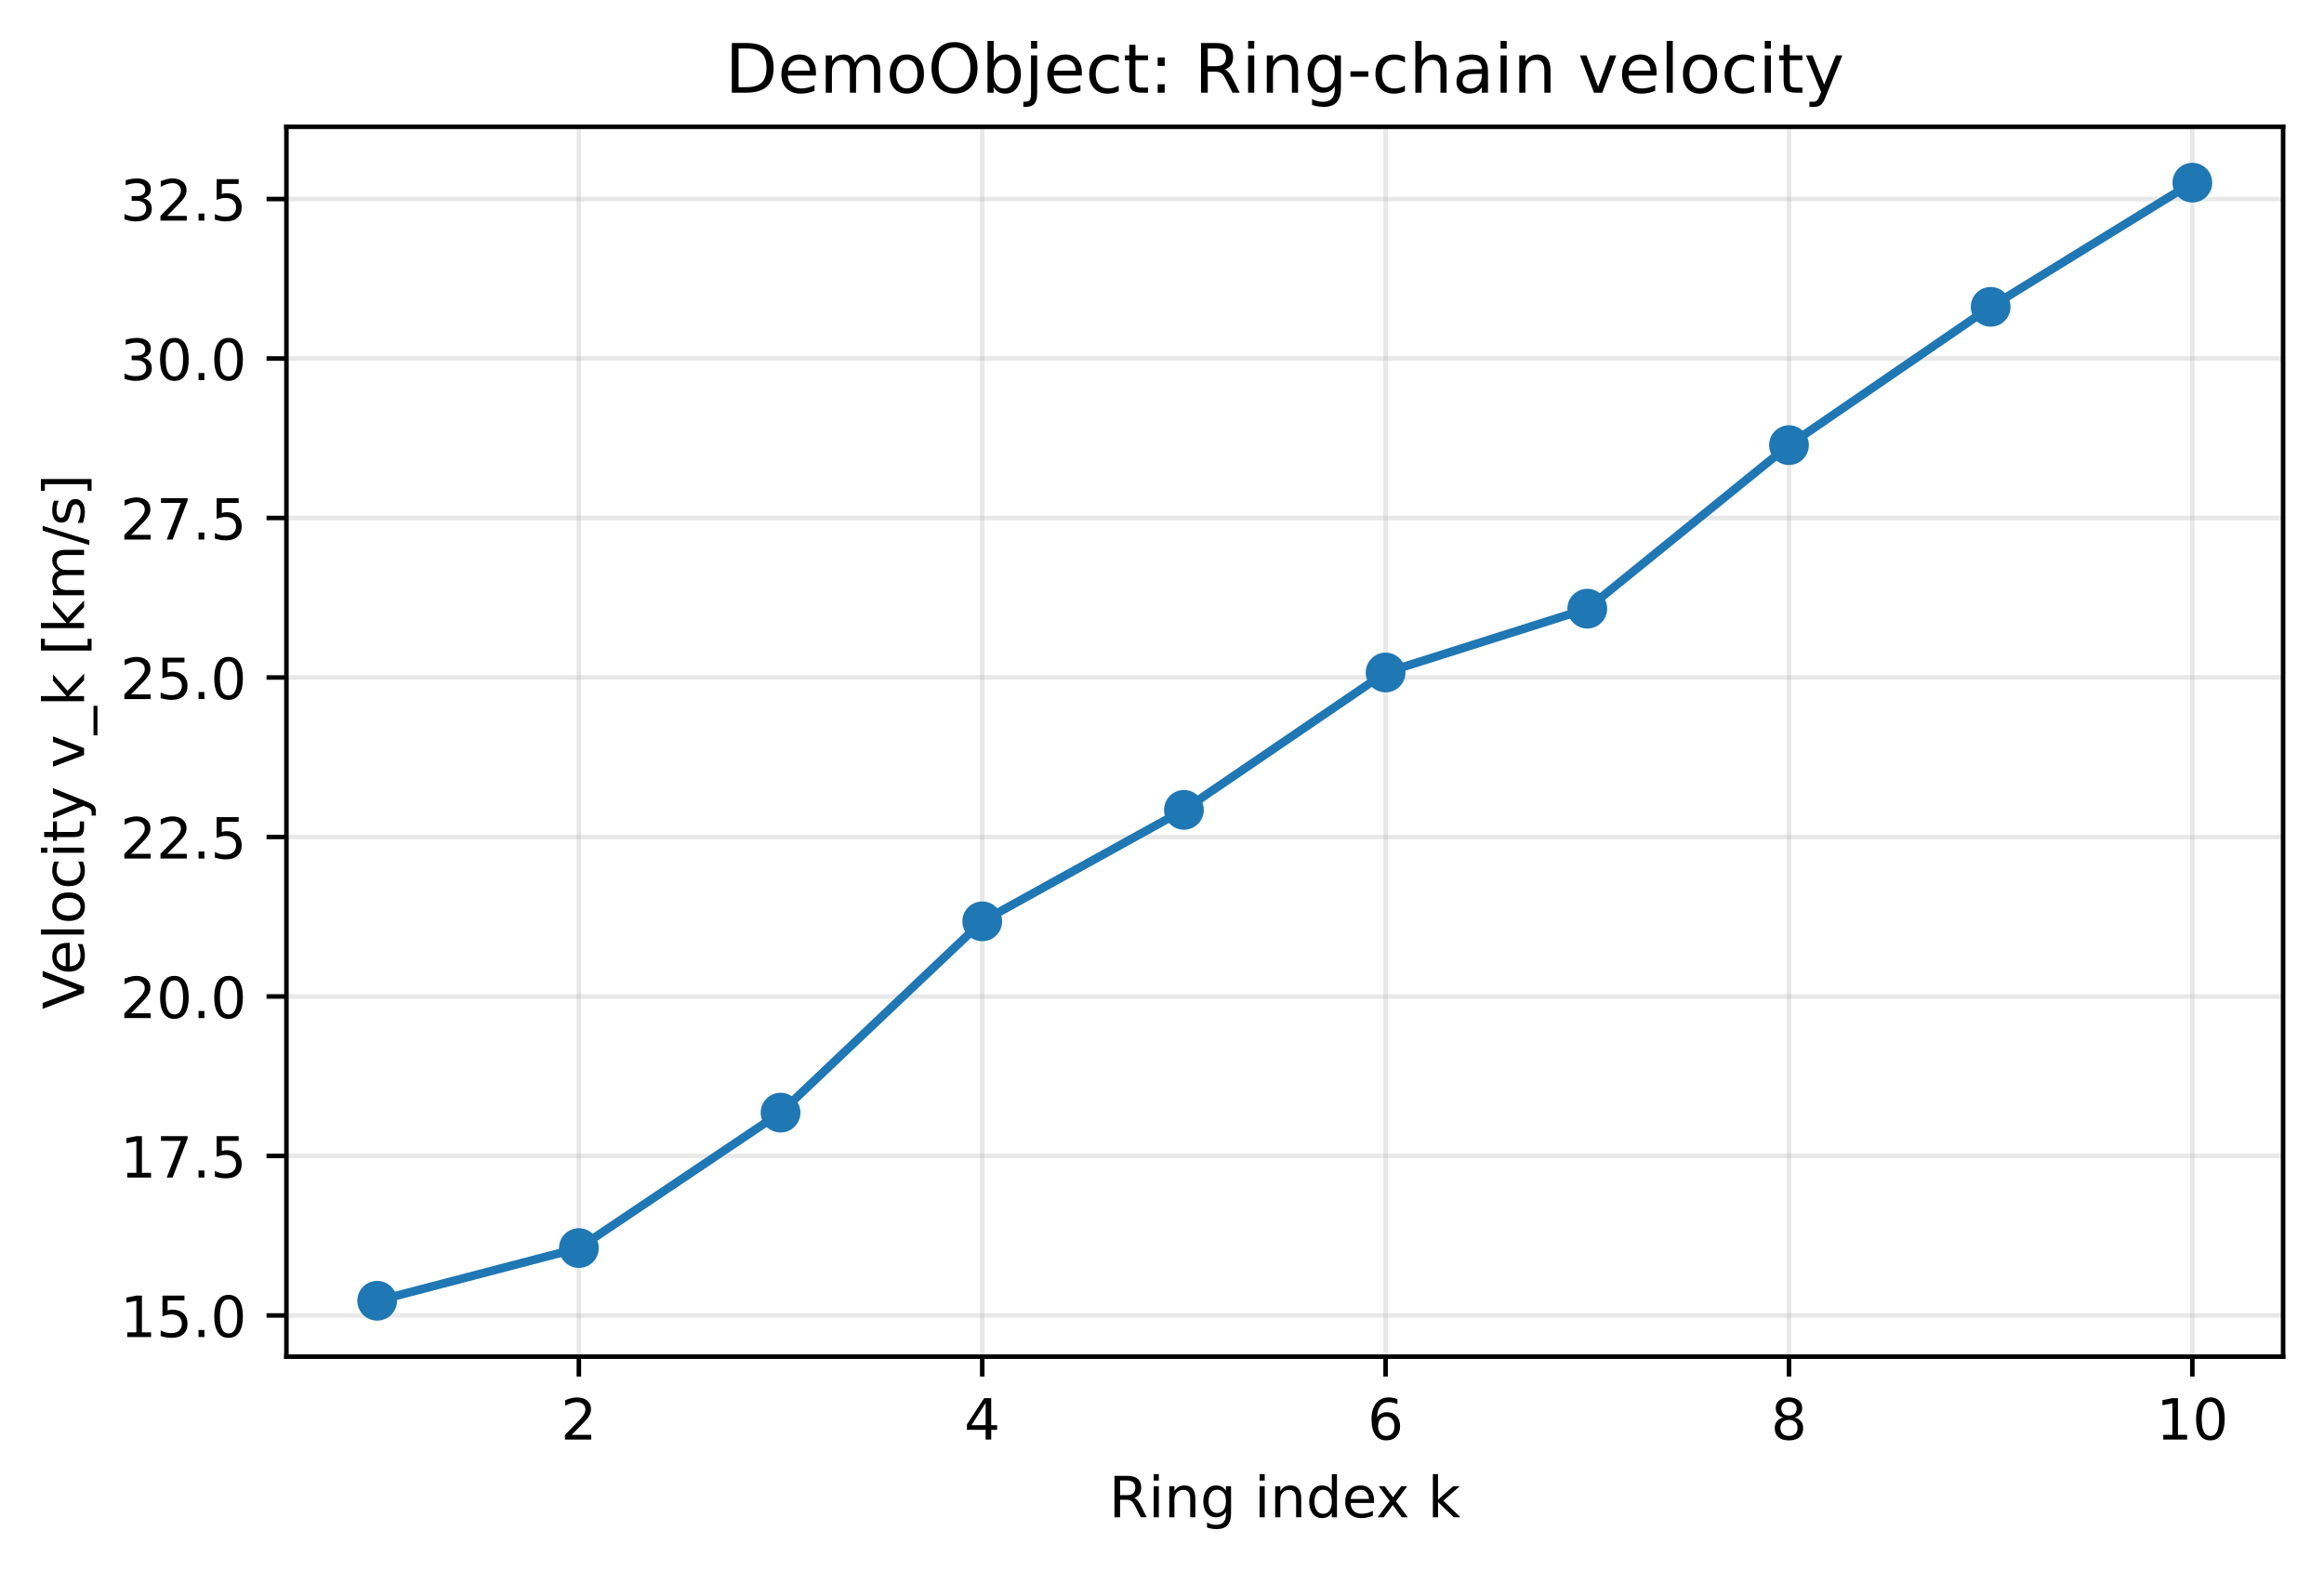
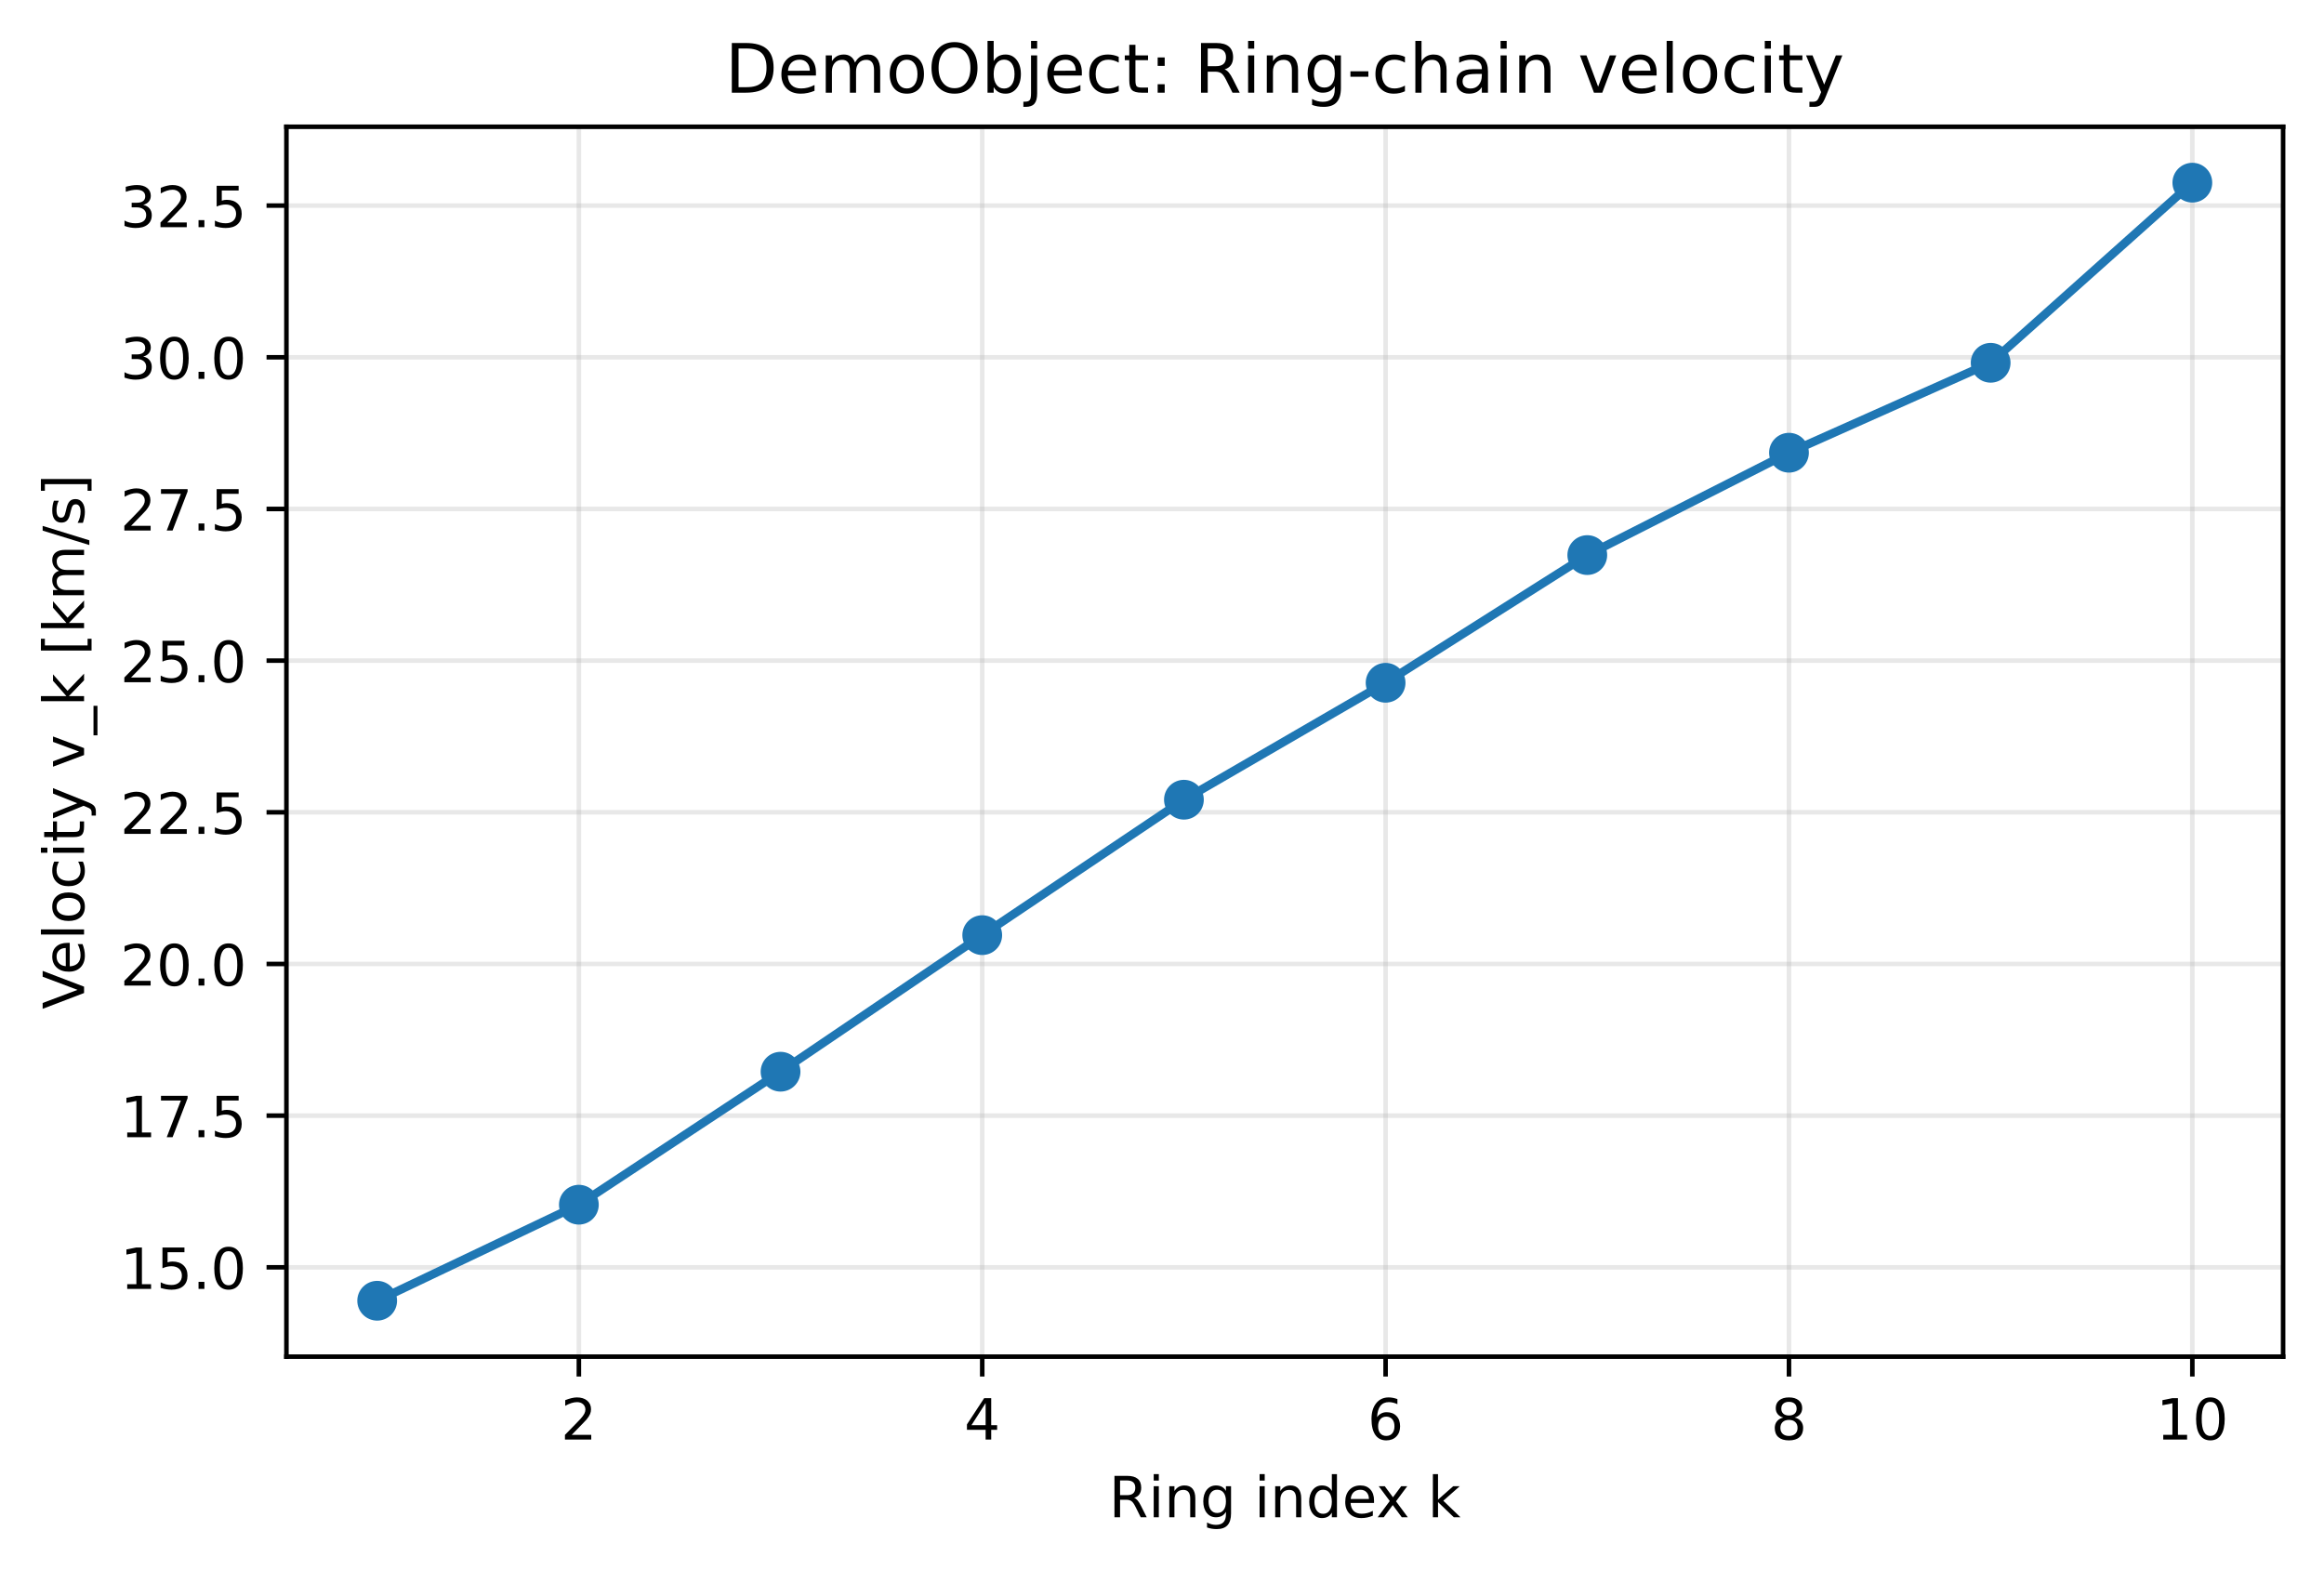
<svg xmlns="http://www.w3.org/2000/svg" xmlns:xlink="http://www.w3.org/1999/xlink" width="409.118pt" height="276.396pt" viewBox="0 0 409.118 276.396" version="1.1">
  <defs>
    <style type="text/css">*{stroke-linejoin: round; stroke-linecap: butt}</style>
  </defs>
  <g id="figure_1">
    <g id="patch_1">
      <path d="M 0 276.396  L 409.118 276.396  L 409.118 0  L 0 0  z " style="fill: #ffffff" />
    </g>
    <g id="axes_1">
      <g id="patch_2">
        <path d="M 50.422 238.84  L 401.918 238.84  L 401.918 22.318  L 50.422 22.318  z " style="fill: #ffffff" />
      </g>
      <g id="matplotlib.axis_1">
        <g id="xtick_1">
          <g id="line2d_1">
-             <path d="M 101.904 238.84  L 101.904 22.318  " clip-path="url(#p1abeb2f407)" style="fill: none; stroke: #b0b0b0; stroke-opacity: 0.3; stroke-width: 0.8; stroke-linecap: square" />
+             <path d="M 101.904 238.84  L 101.904 22.318  " clip-path="url(#p0f28532904)" style="fill: none; stroke: #b0b0b0; stroke-opacity: 0.3; stroke-width: 0.8; stroke-linecap: square" />
          </g>
          <g id="line2d_2">
            <defs>
-               <path id="m76c64775c7" d="M 0 0  L 0 3.5  " style="stroke: #000000; stroke-width: 0.8" />
+               <path id="m390cc5b14b" d="M 0 0  L 0 3.5  " style="stroke: #000000; stroke-width: 0.8" />
            </defs>
            <g>
-               <use xlink:href="#m76c64775c7" x="101.904" y="238.84" style="stroke: #000000; stroke-width: 0.8" />
+               <use xlink:href="#m390cc5b14b" x="101.904" y="238.84" style="stroke: #000000; stroke-width: 0.8" />
            </g>
          </g>
          <g id="text_1">
            <g transform="translate(98.72237 253.4381) scale(0.1 -0.1)">
              <defs>
                <path id="DejaVuSans-32" d="M 1228 531  L 3431 531  L 3431 0  L 469 0  L 469 531  Q 828 903 1448 1529  Q 2069 2156 2228 2338  Q 2531 2678 2651 2914  Q 2772 3150 2772 3378  Q 2772 3750 2511 3984  Q 2250 4219 1831 4219  Q 1534 4219 1204 4116  Q 875 4013 500 3803  L 500 4441  Q 881 4594 1212 4672  Q 1544 4750 1819 4750  Q 2544 4750 2975 4387  Q 3406 4025 3406 3419  Q 3406 3131 3298 2873  Q 3191 2616 2906 2266  Q 2828 2175 2409 1742  Q 1991 1309 1228 531  z " transform="scale(0.015625)" />
              </defs>
              <use xlink:href="#DejaVuSans-32" />
            </g>
          </g>
        </g>
        <g id="xtick_2">
          <g id="line2d_3">
-             <path d="M 172.913 238.84  L 172.913 22.318  " clip-path="url(#p1abeb2f407)" style="fill: none; stroke: #b0b0b0; stroke-opacity: 0.3; stroke-width: 0.8; stroke-linecap: square" />
+             <path d="M 172.913 238.84  L 172.913 22.318  " clip-path="url(#p0f28532904)" style="fill: none; stroke: #b0b0b0; stroke-opacity: 0.3; stroke-width: 0.8; stroke-linecap: square" />
          </g>
          <g id="line2d_4">
            <g>
-               <use xlink:href="#m76c64775c7" x="172.913" y="238.84" style="stroke: #000000; stroke-width: 0.8" />
+               <use xlink:href="#m390cc5b14b" x="172.913" y="238.84" style="stroke: #000000; stroke-width: 0.8" />
            </g>
          </g>
          <g id="text_2">
            <g transform="translate(169.7317 253.4381) scale(0.1 -0.1)">
              <defs>
                <path id="DejaVuSans-34" d="M 2419 4116  L 825 1625  L 2419 1625  L 2419 4116  z M 2253 4666  L 3047 4666  L 3047 1625  L 3713 1625  L 3713 1100  L 3047 1100  L 3047 0  L 2419 0  L 2419 1100  L 313 1100  L 313 1709  L 2253 4666  z " transform="scale(0.015625)" />
              </defs>
              <use xlink:href="#DejaVuSans-34" />
            </g>
          </g>
        </g>
        <g id="xtick_3">
          <g id="line2d_5">
-             <path d="M 243.922 238.84  L 243.922 22.318  " clip-path="url(#p1abeb2f407)" style="fill: none; stroke: #b0b0b0; stroke-opacity: 0.3; stroke-width: 0.8; stroke-linecap: square" />
+             <path d="M 243.922 238.84  L 243.922 22.318  " clip-path="url(#p0f28532904)" style="fill: none; stroke: #b0b0b0; stroke-opacity: 0.3; stroke-width: 0.8; stroke-linecap: square" />
          </g>
          <g id="line2d_6">
            <g>
-               <use xlink:href="#m76c64775c7" x="243.922" y="238.84" style="stroke: #000000; stroke-width: 0.8" />
+               <use xlink:href="#m390cc5b14b" x="243.922" y="238.84" style="stroke: #000000; stroke-width: 0.8" />
            </g>
          </g>
          <g id="text_3">
            <g transform="translate(240.741 253.4381) scale(0.1 -0.1)">
              <defs>
                <path id="DejaVuSans-36" d="M 2113 2584  Q 1688 2584 1439 2293  Q 1191 2003 1191 1497  Q 1191 994 1439 701  Q 1688 409 2113 409  Q 2538 409 2786 701  Q 3034 994 3034 1497  Q 3034 2003 2786 2293  Q 2538 2584 2113 2584  z M 3366 4563  L 3366 3988  Q 3128 4100 2886 4159  Q 2644 4219 2406 4219  Q 1781 4219 1451 3797  Q 1122 3375 1075 2522  Q 1259 2794 1537 2939  Q 1816 3084 2150 3084  Q 2853 3084 3261 2657  Q 3669 2231 3669 1497  Q 3669 778 3244 343  Q 2819 -91 2113 -91  Q 1303 -91 875 529  Q 447 1150 447 2328  Q 447 3434 972 4092  Q 1497 4750 2381 4750  Q 2619 4750 2861 4703  Q 3103 4656 3366 4563  z " transform="scale(0.015625)" />
              </defs>
              <use xlink:href="#DejaVuSans-36" />
            </g>
          </g>
        </g>
        <g id="xtick_4">
          <g id="line2d_7">
-             <path d="M 314.932 238.84  L 314.932 22.318  " clip-path="url(#p1abeb2f407)" style="fill: none; stroke: #b0b0b0; stroke-opacity: 0.3; stroke-width: 0.8; stroke-linecap: square" />
+             <path d="M 314.932 238.84  L 314.932 22.318  " clip-path="url(#p0f28532904)" style="fill: none; stroke: #b0b0b0; stroke-opacity: 0.3; stroke-width: 0.8; stroke-linecap: square" />
          </g>
          <g id="line2d_8">
            <g>
-               <use xlink:href="#m76c64775c7" x="314.932" y="238.84" style="stroke: #000000; stroke-width: 0.8" />
+               <use xlink:href="#m390cc5b14b" x="314.932" y="238.84" style="stroke: #000000; stroke-width: 0.8" />
            </g>
          </g>
          <g id="text_4">
            <g transform="translate(311.7503 253.4381) scale(0.1 -0.1)">
              <defs>
                <path id="DejaVuSans-38" d="M 2034 2216  Q 1584 2216 1326 1975  Q 1069 1734 1069 1313  Q 1069 891 1326 650  Q 1584 409 2034 409  Q 2484 409 2743 651  Q 3003 894 3003 1313  Q 3003 1734 2745 1975  Q 2488 2216 2034 2216  z M 1403 2484  Q 997 2584 770 2862  Q 544 3141 544 3541  Q 544 4100 942 4425  Q 1341 4750 2034 4750  Q 2731 4750 3128 4425  Q 3525 4100 3525 3541  Q 3525 3141 3298 2862  Q 3072 2584 2669 2484  Q 3125 2378 3379 2068  Q 3634 1759 3634 1313  Q 3634 634 3220 271  Q 2806 -91 2034 -91  Q 1263 -91 848 271  Q 434 634 434 1313  Q 434 1759 690 2068  Q 947 2378 1403 2484  z M 1172 3481  Q 1172 3119 1398 2916  Q 1625 2713 2034 2713  Q 2441 2713 2670 2916  Q 2900 3119 2900 3481  Q 2900 3844 2670 4047  Q 2441 4250 2034 4250  Q 1625 4250 1398 4047  Q 1172 3844 1172 3481  z " transform="scale(0.015625)" />
              </defs>
              <use xlink:href="#DejaVuSans-38" />
            </g>
          </g>
        </g>
        <g id="xtick_5">
          <g id="line2d_9">
-             <path d="M 385.941 238.84  L 385.941 22.318  " clip-path="url(#p1abeb2f407)" style="fill: none; stroke: #b0b0b0; stroke-opacity: 0.3; stroke-width: 0.8; stroke-linecap: square" />
+             <path d="M 385.941 238.84  L 385.941 22.318  " clip-path="url(#p0f28532904)" style="fill: none; stroke: #b0b0b0; stroke-opacity: 0.3; stroke-width: 0.8; stroke-linecap: square" />
          </g>
          <g id="line2d_10">
            <g>
-               <use xlink:href="#m76c64775c7" x="385.941" y="238.84" style="stroke: #000000; stroke-width: 0.8" />
+               <use xlink:href="#m390cc5b14b" x="385.941" y="238.84" style="stroke: #000000; stroke-width: 0.8" />
            </g>
          </g>
          <g id="text_5">
            <g transform="translate(379.5783 253.4381) scale(0.1 -0.1)">
              <defs>
                <path id="DejaVuSans-31" d="M 794 531  L 1825 531  L 1825 4091  L 703 3866  L 703 4441  L 1819 4666  L 2450 4666  L 2450 531  L 3481 531  L 3481 0  L 794 0  L 794 531  z " transform="scale(0.015625)" />
                <path id="DejaVuSans-30" d="M 2034 4250  Q 1547 4250 1301 3770  Q 1056 3291 1056 2328  Q 1056 1369 1301 889  Q 1547 409 2034 409  Q 2525 409 2770 889  Q 3016 1369 3016 2328  Q 3016 3291 2770 3770  Q 2525 4250 2034 4250  z M 2034 4750  Q 2819 4750 3233 4129  Q 3647 3509 3647 2328  Q 3647 1150 3233 529  Q 2819 -91 2034 -91  Q 1250 -91 836 529  Q 422 1150 422 2328  Q 422 3509 836 4129  Q 1250 4750 2034 4750  z " transform="scale(0.015625)" />
              </defs>
              <use xlink:href="#DejaVuSans-31" />
              <use xlink:href="#DejaVuSans-30" transform="translate(63.62305 0)" />
            </g>
          </g>
        </g>
        <g id="text_6">
          <g transform="translate(195.2098 267.1163) scale(0.1 -0.1)">
            <defs>
              <path id="DejaVuSans-52" d="M 2841 2188  Q 3044 2119 3236 1894  Q 3428 1669 3622 1275  L 4263 0  L 3584 0  L 2988 1197  Q 2756 1666 2539 1819  Q 2322 1972 1947 1972  L 1259 1972  L 1259 0  L 628 0  L 628 4666  L 2053 4666  Q 2853 4666 3247 4331  Q 3641 3997 3641 3322  Q 3641 2881 3436 2590  Q 3231 2300 2841 2188  z M 1259 4147  L 1259 2491  L 2053 2491  Q 2509 2491 2742 2702  Q 2975 2913 2975 3322  Q 2975 3731 2742 3939  Q 2509 4147 2053 4147  L 1259 4147  z " transform="scale(0.015625)" />
              <path id="DejaVuSans-69" d="M 603 3500  L 1178 3500  L 1178 0  L 603 0  L 603 3500  z M 603 4863  L 1178 4863  L 1178 4134  L 603 4134  L 603 4863  z " transform="scale(0.015625)" />
              <path id="DejaVuSans-6e" d="M 3513 2113  L 3513 0  L 2938 0  L 2938 2094  Q 2938 2591 2744 2837  Q 2550 3084 2163 3084  Q 1697 3084 1428 2787  Q 1159 2491 1159 1978  L 1159 0  L 581 0  L 581 3500  L 1159 3500  L 1159 2956  Q 1366 3272 1645 3428  Q 1925 3584 2291 3584  Q 2894 3584 3203 3211  Q 3513 2838 3513 2113  z " transform="scale(0.015625)" />
              <path id="DejaVuSans-67" d="M 2906 1791  Q 2906 2416 2648 2759  Q 2391 3103 1925 3103  Q 1463 3103 1205 2759  Q 947 2416 947 1791  Q 947 1169 1205 825  Q 1463 481 1925 481  Q 2391 481 2648 825  Q 2906 1169 2906 1791  z M 3481 434  Q 3481 -459 3084 -895  Q 2688 -1331 1869 -1331  Q 1566 -1331 1297 -1286  Q 1028 -1241 775 -1147  L 775 -588  Q 1028 -725 1275 -790  Q 1522 -856 1778 -856  Q 2344 -856 2625 -561  Q 2906 -266 2906 331  L 2906 616  Q 2728 306 2450 153  Q 2172 0 1784 0  Q 1141 0 747 490  Q 353 981 353 1791  Q 353 2603 747 3093  Q 1141 3584 1784 3584  Q 2172 3584 2450 3431  Q 2728 3278 2906 2969  L 2906 3500  L 3481 3500  L 3481 434  z " transform="scale(0.015625)" />
              <path id="DejaVuSans-20" transform="scale(0.015625)" />
              <path id="DejaVuSans-64" d="M 2906 2969  L 2906 4863  L 3481 4863  L 3481 0  L 2906 0  L 2906 525  Q 2725 213 2448 61  Q 2172 -91 1784 -91  Q 1150 -91 751 415  Q 353 922 353 1747  Q 353 2572 751 3078  Q 1150 3584 1784 3584  Q 2172 3584 2448 3432  Q 2725 3281 2906 2969  z M 947 1747  Q 947 1113 1208 752  Q 1469 391 1925 391  Q 2381 391 2643 752  Q 2906 1113 2906 1747  Q 2906 2381 2643 2742  Q 2381 3103 1925 3103  Q 1469 3103 1208 2742  Q 947 2381 947 1747  z " transform="scale(0.015625)" />
              <path id="DejaVuSans-65" d="M 3597 1894  L 3597 1613  L 953 1613  Q 991 1019 1311 708  Q 1631 397 2203 397  Q 2534 397 2845 478  Q 3156 559 3463 722  L 3463 178  Q 3153 47 2828 -22  Q 2503 -91 2169 -91  Q 1331 -91 842 396  Q 353 884 353 1716  Q 353 2575 817 3079  Q 1281 3584 2069 3584  Q 2775 3584 3186 3129  Q 3597 2675 3597 1894  z M 3022 2063  Q 3016 2534 2758 2815  Q 2500 3097 2075 3097  Q 1594 3097 1305 2825  Q 1016 2553 972 2059  L 3022 2063  z " transform="scale(0.015625)" />
              <path id="DejaVuSans-78" d="M 3513 3500  L 2247 1797  L 3578 0  L 2900 0  L 1881 1375  L 863 0  L 184 0  L 1544 1831  L 300 3500  L 978 3500  L 1906 2253  L 2834 3500  L 3513 3500  z " transform="scale(0.015625)" />
              <path id="DejaVuSans-6b" d="M 581 4863  L 1159 4863  L 1159 1991  L 2875 3500  L 3609 3500  L 1753 1863  L 3688 0  L 2938 0  L 1159 1709  L 1159 0  L 581 0  L 581 4863  z " transform="scale(0.015625)" />
            </defs>
            <use xlink:href="#DejaVuSans-52" />
            <use xlink:href="#DejaVuSans-69" transform="translate(69.48242 0)" />
            <use xlink:href="#DejaVuSans-6e" transform="translate(97.26562 0)" />
            <use xlink:href="#DejaVuSans-67" transform="translate(160.6445 0)" />
            <use xlink:href="#DejaVuSans-20" transform="translate(224.1211 0)" />
            <use xlink:href="#DejaVuSans-69" transform="translate(255.9082 0)" />
            <use xlink:href="#DejaVuSans-6e" transform="translate(283.6914 0)" />
            <use xlink:href="#DejaVuSans-64" transform="translate(347.0703 0)" />
            <use xlink:href="#DejaVuSans-65" transform="translate(410.5469 0)" />
            <use xlink:href="#DejaVuSans-78" transform="translate(470.3203 0)" />
            <use xlink:href="#DejaVuSans-20" transform="translate(529.5 0)" />
            <use xlink:href="#DejaVuSans-6b" transform="translate(561.2871 0)" />
          </g>
        </g>
      </g>
      <g id="matplotlib.axis_2">
        <g id="ytick_1">
          <g id="line2d_11">
-             <path d="M 50.422 231.587  L 401.918 231.587  " clip-path="url(#p1abeb2f407)" style="fill: none; stroke: #b0b0b0; stroke-opacity: 0.3; stroke-width: 0.8; stroke-linecap: square" />
+             <path d="M 50.422 223.113  L 401.918 223.113  " clip-path="url(#p0f28532904)" style="fill: none; stroke: #b0b0b0; stroke-opacity: 0.3; stroke-width: 0.8; stroke-linecap: square" />
          </g>
          <g id="line2d_12">
            <defs>
-               <path id="m8dc00217d2" d="M 0 0  L -3.5 0  " style="stroke: #000000; stroke-width: 0.8" />
+               <path id="m078838d461" d="M 0 0  L -3.5 0  " style="stroke: #000000; stroke-width: 0.8" />
            </defs>
            <g>
-               <use xlink:href="#m8dc00217d2" x="50.422" y="231.587" style="stroke: #000000; stroke-width: 0.8" />
+               <use xlink:href="#m078838d461" x="50.422" y="223.113" style="stroke: #000000; stroke-width: 0.8" />
            </g>
          </g>
          <g id="text_7">
-             <g transform="translate(21.15625 235.3864) scale(0.1 -0.1)">
+             <g transform="translate(21.15625 226.9118) scale(0.1 -0.1)">
              <defs>
                <path id="DejaVuSans-35" d="M 691 4666  L 3169 4666  L 3169 4134  L 1269 4134  L 1269 2991  Q 1406 3038 1543 3061  Q 1681 3084 1819 3084  Q 2600 3084 3056 2656  Q 3513 2228 3513 1497  Q 3513 744 3044 326  Q 2575 -91 1722 -91  Q 1428 -91 1123 -41  Q 819 9 494 109  L 494 744  Q 775 591 1075 516  Q 1375 441 1709 441  Q 2250 441 2565 725  Q 2881 1009 2881 1497  Q 2881 1984 2565 2268  Q 2250 2553 1709 2553  Q 1456 2553 1204 2497  Q 953 2441 691 2322  L 691 4666  z " transform="scale(0.015625)" />
                <path id="DejaVuSans-2e" d="M 684 794  L 1344 794  L 1344 0  L 684 0  L 684 794  z " transform="scale(0.015625)" />
              </defs>
              <use xlink:href="#DejaVuSans-31" />
              <use xlink:href="#DejaVuSans-35" transform="translate(63.62305 0)" />
              <use xlink:href="#DejaVuSans-2e" transform="translate(127.2461 0)" />
              <use xlink:href="#DejaVuSans-30" transform="translate(159.0332 0)" />
            </g>
          </g>
        </g>
        <g id="ytick_2">
          <g id="line2d_13">
-             <path d="M 50.422 203.508  L 401.918 203.508  " clip-path="url(#p1abeb2f407)" style="fill: none; stroke: #b0b0b0; stroke-opacity: 0.3; stroke-width: 0.8; stroke-linecap: square" />
+             <path d="M 50.422 196.41  L 401.918 196.41  " clip-path="url(#p0f28532904)" style="fill: none; stroke: #b0b0b0; stroke-opacity: 0.3; stroke-width: 0.8; stroke-linecap: square" />
          </g>
          <g id="line2d_14">
            <g>
-               <use xlink:href="#m8dc00217d2" x="50.422" y="203.508" style="stroke: #000000; stroke-width: 0.8" />
+               <use xlink:href="#m078838d461" x="50.422" y="196.41" style="stroke: #000000; stroke-width: 0.8" />
            </g>
          </g>
          <g id="text_8">
-             <g transform="translate(21.15625 207.3076) scale(0.1 -0.1)">
+             <g transform="translate(21.15625 200.2095) scale(0.1 -0.1)">
              <defs>
                <path id="DejaVuSans-37" d="M 525 4666  L 3525 4666  L 3525 4397  L 1831 0  L 1172 0  L 2766 4134  L 525 4134  L 525 4666  z " transform="scale(0.015625)" />
              </defs>
              <use xlink:href="#DejaVuSans-31" />
              <use xlink:href="#DejaVuSans-37" transform="translate(63.62305 0)" />
              <use xlink:href="#DejaVuSans-2e" transform="translate(127.2461 0)" />
              <use xlink:href="#DejaVuSans-35" transform="translate(159.0332 0)" />
            </g>
          </g>
        </g>
        <g id="ytick_3">
          <g id="line2d_15">
-             <path d="M 50.422 175.43  L 401.918 175.43  " clip-path="url(#p1abeb2f407)" style="fill: none; stroke: #b0b0b0; stroke-opacity: 0.3; stroke-width: 0.8; stroke-linecap: square" />
+             <path d="M 50.422 169.708  L 401.918 169.708  " clip-path="url(#p0f28532904)" style="fill: none; stroke: #b0b0b0; stroke-opacity: 0.3; stroke-width: 0.8; stroke-linecap: square" />
          </g>
          <g id="line2d_16">
            <g>
-               <use xlink:href="#m8dc00217d2" x="50.422" y="175.43" style="stroke: #000000; stroke-width: 0.8" />
+               <use xlink:href="#m078838d461" x="50.422" y="169.708" style="stroke: #000000; stroke-width: 0.8" />
            </g>
          </g>
          <g id="text_9">
-             <g transform="translate(21.15625 179.2288) scale(0.1 -0.1)">
+             <g transform="translate(21.15625 173.5072) scale(0.1 -0.1)">
              <use xlink:href="#DejaVuSans-32" />
              <use xlink:href="#DejaVuSans-30" transform="translate(63.62305 0)" />
              <use xlink:href="#DejaVuSans-2e" transform="translate(127.2461 0)" />
              <use xlink:href="#DejaVuSans-30" transform="translate(159.0332 0)" />
            </g>
          </g>
        </g>
        <g id="ytick_4">
          <g id="line2d_17">
-             <path d="M 50.422 147.351  L 401.918 147.351  " clip-path="url(#p1abeb2f407)" style="fill: none; stroke: #b0b0b0; stroke-opacity: 0.3; stroke-width: 0.8; stroke-linecap: square" />
+             <path d="M 50.422 143.006  L 401.918 143.006  " clip-path="url(#p0f28532904)" style="fill: none; stroke: #b0b0b0; stroke-opacity: 0.3; stroke-width: 0.8; stroke-linecap: square" />
          </g>
          <g id="line2d_18">
            <g>
-               <use xlink:href="#m8dc00217d2" x="50.422" y="147.351" style="stroke: #000000; stroke-width: 0.8" />
+               <use xlink:href="#m078838d461" x="50.422" y="143.006" style="stroke: #000000; stroke-width: 0.8" />
            </g>
          </g>
          <g id="text_10">
-             <g transform="translate(21.15625 151.15) scale(0.1 -0.1)">
+             <g transform="translate(21.15625 146.8049) scale(0.1 -0.1)">
              <use xlink:href="#DejaVuSans-32" />
              <use xlink:href="#DejaVuSans-32" transform="translate(63.62305 0)" />
              <use xlink:href="#DejaVuSans-2e" transform="translate(127.2461 0)" />
              <use xlink:href="#DejaVuSans-35" transform="translate(159.0332 0)" />
            </g>
          </g>
        </g>
        <g id="ytick_5">
          <g id="line2d_19">
-             <path d="M 50.422 119.272  L 401.918 119.272  " clip-path="url(#p1abeb2f407)" style="fill: none; stroke: #b0b0b0; stroke-opacity: 0.3; stroke-width: 0.8; stroke-linecap: square" />
+             <path d="M 50.422 116.303  L 401.918 116.303  " clip-path="url(#p0f28532904)" style="fill: none; stroke: #b0b0b0; stroke-opacity: 0.3; stroke-width: 0.8; stroke-linecap: square" />
          </g>
          <g id="line2d_20">
            <g>
-               <use xlink:href="#m8dc00217d2" x="50.422" y="119.272" style="stroke: #000000; stroke-width: 0.8" />
+               <use xlink:href="#m078838d461" x="50.422" y="116.303" style="stroke: #000000; stroke-width: 0.8" />
            </g>
          </g>
          <g id="text_11">
-             <g transform="translate(21.15625 123.0712) scale(0.1 -0.1)">
+             <g transform="translate(21.15625 120.1026) scale(0.1 -0.1)">
              <use xlink:href="#DejaVuSans-32" />
              <use xlink:href="#DejaVuSans-35" transform="translate(63.62305 0)" />
              <use xlink:href="#DejaVuSans-2e" transform="translate(127.2461 0)" />
              <use xlink:href="#DejaVuSans-30" transform="translate(159.0332 0)" />
            </g>
          </g>
        </g>
        <g id="ytick_6">
          <g id="line2d_21">
-             <path d="M 50.422 91.193  L 401.918 91.193  " clip-path="url(#p1abeb2f407)" style="fill: none; stroke: #b0b0b0; stroke-opacity: 0.3; stroke-width: 0.8; stroke-linecap: square" />
+             <path d="M 50.422 89.601  L 401.918 89.601  " clip-path="url(#p0f28532904)" style="fill: none; stroke: #b0b0b0; stroke-opacity: 0.3; stroke-width: 0.8; stroke-linecap: square" />
          </g>
          <g id="line2d_22">
            <g>
-               <use xlink:href="#m8dc00217d2" x="50.422" y="91.193" style="stroke: #000000; stroke-width: 0.8" />
+               <use xlink:href="#m078838d461" x="50.422" y="89.601" style="stroke: #000000; stroke-width: 0.8" />
            </g>
          </g>
          <g id="text_12">
-             <g transform="translate(21.15625 94.99244) scale(0.1 -0.1)">
+             <g transform="translate(21.15625 93.40034) scale(0.1 -0.1)">
              <use xlink:href="#DejaVuSans-32" />
              <use xlink:href="#DejaVuSans-37" transform="translate(63.62305 0)" />
              <use xlink:href="#DejaVuSans-2e" transform="translate(127.2461 0)" />
              <use xlink:href="#DejaVuSans-35" transform="translate(159.0332 0)" />
            </g>
          </g>
        </g>
        <g id="ytick_7">
          <g id="line2d_23">
-             <path d="M 50.422 63.114  L 401.918 63.114  " clip-path="url(#p1abeb2f407)" style="fill: none; stroke: #b0b0b0; stroke-opacity: 0.3; stroke-width: 0.8; stroke-linecap: square" />
+             <path d="M 50.422 62.899  L 401.918 62.899  " clip-path="url(#p0f28532904)" style="fill: none; stroke: #b0b0b0; stroke-opacity: 0.3; stroke-width: 0.8; stroke-linecap: square" />
          </g>
          <g id="line2d_24">
            <g>
-               <use xlink:href="#m8dc00217d2" x="50.422" y="63.114" style="stroke: #000000; stroke-width: 0.8" />
+               <use xlink:href="#m078838d461" x="50.422" y="62.899" style="stroke: #000000; stroke-width: 0.8" />
            </g>
          </g>
          <g id="text_13">
-             <g transform="translate(21.15625 66.91363) scale(0.1 -0.1)">
+             <g transform="translate(21.15625 66.69805) scale(0.1 -0.1)">
              <defs>
                <path id="DejaVuSans-33" d="M 2597 2516  Q 3050 2419 3304 2112  Q 3559 1806 3559 1356  Q 3559 666 3084 287  Q 2609 -91 1734 -91  Q 1441 -91 1130 -33  Q 819 25 488 141  L 488 750  Q 750 597 1062 519  Q 1375 441 1716 441  Q 2309 441 2620 675  Q 2931 909 2931 1356  Q 2931 1769 2642 2001  Q 2353 2234 1838 2234  L 1294 2234  L 1294 2753  L 1863 2753  Q 2328 2753 2575 2939  Q 2822 3125 2822 3475  Q 2822 3834 2567 4026  Q 2313 4219 1838 4219  Q 1578 4219 1281 4162  Q 984 4106 628 3988  L 628 4550  Q 988 4650 1302 4700  Q 1616 4750 1894 4750  Q 2613 4750 3031 4423  Q 3450 4097 3450 3541  Q 3450 3153 3228 2886  Q 3006 2619 2597 2516  z " transform="scale(0.015625)" />
              </defs>
              <use xlink:href="#DejaVuSans-33" />
              <use xlink:href="#DejaVuSans-30" transform="translate(63.62305 0)" />
              <use xlink:href="#DejaVuSans-2e" transform="translate(127.2461 0)" />
              <use xlink:href="#DejaVuSans-30" transform="translate(159.0332 0)" />
            </g>
          </g>
        </g>
        <g id="ytick_8">
          <g id="line2d_25">
-             <path d="M 50.422 35.036  L 401.918 35.036  " clip-path="url(#p1abeb2f407)" style="fill: none; stroke: #b0b0b0; stroke-opacity: 0.3; stroke-width: 0.8; stroke-linecap: square" />
+             <path d="M 50.422 36.197  L 401.918 36.197  " clip-path="url(#p0f28532904)" style="fill: none; stroke: #b0b0b0; stroke-opacity: 0.3; stroke-width: 0.8; stroke-linecap: square" />
          </g>
          <g id="line2d_26">
            <g>
-               <use xlink:href="#m8dc00217d2" x="50.422" y="35.036" style="stroke: #000000; stroke-width: 0.8" />
+               <use xlink:href="#m078838d461" x="50.422" y="36.197" style="stroke: #000000; stroke-width: 0.8" />
            </g>
          </g>
          <g id="text_14">
-             <g transform="translate(21.15625 38.83483) scale(0.1 -0.1)">
+             <g transform="translate(21.15625 39.99576) scale(0.1 -0.1)">
              <use xlink:href="#DejaVuSans-33" />
              <use xlink:href="#DejaVuSans-32" transform="translate(63.62305 0)" />
              <use xlink:href="#DejaVuSans-2e" transform="translate(127.2461 0)" />
              <use xlink:href="#DejaVuSans-35" transform="translate(159.0332 0)" />
            </g>
          </g>
        </g>
        <g id="text_15">
          <g transform="translate(14.79844 177.6836) rotate(-90) scale(0.1 -0.1)">
            <defs>
              <path id="DejaVuSans-56" d="M 1831 0  L 50 4666  L 709 4666  L 2188 738  L 3669 4666  L 4325 4666  L 2547 0  L 1831 0  z " transform="scale(0.015625)" />
              <path id="DejaVuSans-6c" d="M 603 4863  L 1178 4863  L 1178 0  L 603 0  L 603 4863  z " transform="scale(0.015625)" />
              <path id="DejaVuSans-6f" d="M 1959 3097  Q 1497 3097 1228 2736  Q 959 2375 959 1747  Q 959 1119 1226 758  Q 1494 397 1959 397  Q 2419 397 2687 759  Q 2956 1122 2956 1747  Q 2956 2369 2687 2733  Q 2419 3097 1959 3097  z M 1959 3584  Q 2709 3584 3137 3096  Q 3566 2609 3566 1747  Q 3566 888 3137 398  Q 2709 -91 1959 -91  Q 1206 -91 779 398  Q 353 888 353 1747  Q 353 2609 779 3096  Q 1206 3584 1959 3584  z " transform="scale(0.015625)" />
              <path id="DejaVuSans-63" d="M 3122 3366  L 3122 2828  Q 2878 2963 2633 3030  Q 2388 3097 2138 3097  Q 1578 3097 1268 2742  Q 959 2388 959 1747  Q 959 1106 1268 751  Q 1578 397 2138 397  Q 2388 397 2633 464  Q 2878 531 3122 666  L 3122 134  Q 2881 22 2623 -34  Q 2366 -91 2075 -91  Q 1284 -91 818 406  Q 353 903 353 1747  Q 353 2603 823 3093  Q 1294 3584 2113 3584  Q 2378 3584 2631 3529  Q 2884 3475 3122 3366  z " transform="scale(0.015625)" />
              <path id="DejaVuSans-74" d="M 1172 4494  L 1172 3500  L 2356 3500  L 2356 3053  L 1172 3053  L 1172 1153  Q 1172 725 1289 603  Q 1406 481 1766 481  L 2356 481  L 2356 0  L 1766 0  Q 1100 0 847 248  Q 594 497 594 1153  L 594 3053  L 172 3053  L 172 3500  L 594 3500  L 594 4494  L 1172 4494  z " transform="scale(0.015625)" />
              <path id="DejaVuSans-79" d="M 2059 -325  Q 1816 -950 1584 -1140  Q 1353 -1331 966 -1331  L 506 -1331  L 506 -850  L 844 -850  Q 1081 -850 1212 -737  Q 1344 -625 1503 -206  L 1606 56  L 191 3500  L 800 3500  L 1894 763  L 2988 3500  L 3597 3500  L 2059 -325  z " transform="scale(0.015625)" />
              <path id="DejaVuSans-76" d="M 191 3500  L 800 3500  L 1894 563  L 2988 3500  L 3597 3500  L 2284 0  L 1503 0  L 191 3500  z " transform="scale(0.015625)" />
              <path id="DejaVuSans-5f" d="M 3263 -1063  L 3263 -1509  L -63 -1509  L -63 -1063  L 3263 -1063  z " transform="scale(0.015625)" />
              <path id="DejaVuSans-5b" d="M 550 4863  L 1875 4863  L 1875 4416  L 1125 4416  L 1125 -397  L 1875 -397  L 1875 -844  L 550 -844  L 550 4863  z " transform="scale(0.015625)" />
              <path id="DejaVuSans-6d" d="M 3328 2828  Q 3544 3216 3844 3400  Q 4144 3584 4550 3584  Q 5097 3584 5394 3201  Q 5691 2819 5691 2113  L 5691 0  L 5113 0  L 5113 2094  Q 5113 2597 4934 2840  Q 4756 3084 4391 3084  Q 3944 3084 3684 2787  Q 3425 2491 3425 1978  L 3425 0  L 2847 0  L 2847 2094  Q 2847 2600 2669 2842  Q 2491 3084 2119 3084  Q 1678 3084 1418 2786  Q 1159 2488 1159 1978  L 1159 0  L 581 0  L 581 3500  L 1159 3500  L 1159 2956  Q 1356 3278 1631 3431  Q 1906 3584 2284 3584  Q 2666 3584 2933 3390  Q 3200 3197 3328 2828  z " transform="scale(0.015625)" />
              <path id="DejaVuSans-2f" d="M 1625 4666  L 2156 4666  L 531 -594  L 0 -594  L 1625 4666  z " transform="scale(0.015625)" />
              <path id="DejaVuSans-73" d="M 2834 3397  L 2834 2853  Q 2591 2978 2328 3040  Q 2066 3103 1784 3103  Q 1356 3103 1142 2972  Q 928 2841 928 2578  Q 928 2378 1081 2264  Q 1234 2150 1697 2047  L 1894 2003  Q 2506 1872 2764 1633  Q 3022 1394 3022 966  Q 3022 478 2636 193  Q 2250 -91 1575 -91  Q 1294 -91 989 -36  Q 684 19 347 128  L 347 722  Q 666 556 975 473  Q 1284 391 1588 391  Q 1994 391 2212 530  Q 2431 669 2431 922  Q 2431 1156 2273 1281  Q 2116 1406 1581 1522  L 1381 1569  Q 847 1681 609 1914  Q 372 2147 372 2553  Q 372 3047 722 3315  Q 1072 3584 1716 3584  Q 2034 3584 2315 3537  Q 2597 3491 2834 3397  z " transform="scale(0.015625)" />
              <path id="DejaVuSans-5d" d="M 1947 4863  L 1947 -844  L 622 -844  L 622 -397  L 1369 -397  L 1369 4416  L 622 4416  L 622 4863  L 1947 4863  z " transform="scale(0.015625)" />
            </defs>
            <use xlink:href="#DejaVuSans-56" />
            <use xlink:href="#DejaVuSans-65" transform="translate(60.6582 0)" />
            <use xlink:href="#DejaVuSans-6c" transform="translate(122.1816 0)" />
            <use xlink:href="#DejaVuSans-6f" transform="translate(149.9648 0)" />
            <use xlink:href="#DejaVuSans-63" transform="translate(211.1465 0)" />
            <use xlink:href="#DejaVuSans-69" transform="translate(266.127 0)" />
            <use xlink:href="#DejaVuSans-74" transform="translate(293.9102 0)" />
            <use xlink:href="#DejaVuSans-79" transform="translate(333.1191 0)" />
            <use xlink:href="#DejaVuSans-20" transform="translate(392.2988 0)" />
            <use xlink:href="#DejaVuSans-76" transform="translate(424.0859 0)" />
            <use xlink:href="#DejaVuSans-5f" transform="translate(483.2656 0)" />
            <use xlink:href="#DejaVuSans-6b" transform="translate(533.2656 0)" />
            <use xlink:href="#DejaVuSans-20" transform="translate(591.1758 0)" />
            <use xlink:href="#DejaVuSans-5b" transform="translate(622.9629 0)" />
            <use xlink:href="#DejaVuSans-6b" transform="translate(661.9766 0)" />
            <use xlink:href="#DejaVuSans-6d" transform="translate(719.8867 0)" />
            <use xlink:href="#DejaVuSans-2f" transform="translate(817.2988 0)" />
            <use xlink:href="#DejaVuSans-73" transform="translate(850.9902 0)" />
            <use xlink:href="#DejaVuSans-5d" transform="translate(903.0898 0)" />
          </g>
        </g>
      </g>
      <g id="line2d_27">
-         <path d="M 66.399 228.998  L 101.904 219.724  L 137.408 195.882  L 172.913 162.205  L 208.418 142.578  L 243.922 118.393  L 279.427 107.158  L 314.932 78.367  L 350.436 54.021  L 385.941 32.16  " clip-path="url(#p1abeb2f407)" style="fill: none; stroke: #1f77b4; stroke-width: 1.5; stroke-linecap: square" />
+         <path d="M 66.399 228.998  L 101.904 212.088  L 137.408 188.675  L 172.913 164.632  L 208.418 140.79  L 243.922 120.202  L 279.427 97.722  L 314.932 79.701  L 350.436 63.868  L 385.941 32.16  " clip-path="url(#p0f28532904)" style="fill: none; stroke: #1f77b4; stroke-width: 1.5; stroke-linecap: square" />
        <defs>
-           <path id="m7d959c143c" d="M 0 3  C 0.796 3 1.559 2.684 2.121 2.121  C 2.684 1.559 3 0.796 3 0  C 3 -0.796 2.684 -1.559 2.121 -2.121  C 1.559 -2.684 0.796 -3 0 -3  C -0.796 -3 -1.559 -2.684 -2.121 -2.121  C -2.684 -1.559 -3 -0.796 -3 0  C -3 0.796 -2.684 1.559 -2.121 2.121  C -1.559 2.684 -0.796 3 0 3  z " style="stroke: #1f77b4" />
+           <path id="m63d469fd2e" d="M 0 3  C 0.796 3 1.559 2.684 2.121 2.121  C 2.684 1.559 3 0.796 3 0  C 3 -0.796 2.684 -1.559 2.121 -2.121  C 1.559 -2.684 0.796 -3 0 -3  C -0.796 -3 -1.559 -2.684 -2.121 -2.121  C -2.684 -1.559 -3 -0.796 -3 0  C -3 0.796 -2.684 1.559 -2.121 2.121  C -1.559 2.684 -0.796 3 0 3  z " style="stroke: #1f77b4" />
        </defs>
-         <g clip-path="url(#p1abeb2f407)">
-           <use xlink:href="#m7d959c143c" x="66.399" y="228.998" style="fill: #1f77b4; stroke: #1f77b4" />
-           <use xlink:href="#m7d959c143c" x="101.904" y="219.724" style="fill: #1f77b4; stroke: #1f77b4" />
-           <use xlink:href="#m7d959c143c" x="137.408" y="195.882" style="fill: #1f77b4; stroke: #1f77b4" />
-           <use xlink:href="#m7d959c143c" x="172.913" y="162.205" style="fill: #1f77b4; stroke: #1f77b4" />
-           <use xlink:href="#m7d959c143c" x="208.418" y="142.578" style="fill: #1f77b4; stroke: #1f77b4" />
-           <use xlink:href="#m7d959c143c" x="243.922" y="118.393" style="fill: #1f77b4; stroke: #1f77b4" />
-           <use xlink:href="#m7d959c143c" x="279.427" y="107.158" style="fill: #1f77b4; stroke: #1f77b4" />
-           <use xlink:href="#m7d959c143c" x="314.932" y="78.367" style="fill: #1f77b4; stroke: #1f77b4" />
-           <use xlink:href="#m7d959c143c" x="350.436" y="54.021" style="fill: #1f77b4; stroke: #1f77b4" />
-           <use xlink:href="#m7d959c143c" x="385.941" y="32.16" style="fill: #1f77b4; stroke: #1f77b4" />
+         <g clip-path="url(#p0f28532904)">
+           <use xlink:href="#m63d469fd2e" x="66.399" y="228.998" style="fill: #1f77b4; stroke: #1f77b4" />
+           <use xlink:href="#m63d469fd2e" x="101.904" y="212.088" style="fill: #1f77b4; stroke: #1f77b4" />
+           <use xlink:href="#m63d469fd2e" x="137.408" y="188.675" style="fill: #1f77b4; stroke: #1f77b4" />
+           <use xlink:href="#m63d469fd2e" x="172.913" y="164.632" style="fill: #1f77b4; stroke: #1f77b4" />
+           <use xlink:href="#m63d469fd2e" x="208.418" y="140.79" style="fill: #1f77b4; stroke: #1f77b4" />
+           <use xlink:href="#m63d469fd2e" x="243.922" y="120.202" style="fill: #1f77b4; stroke: #1f77b4" />
+           <use xlink:href="#m63d469fd2e" x="279.427" y="97.722" style="fill: #1f77b4; stroke: #1f77b4" />
+           <use xlink:href="#m63d469fd2e" x="314.932" y="79.701" style="fill: #1f77b4; stroke: #1f77b4" />
+           <use xlink:href="#m63d469fd2e" x="350.436" y="63.868" style="fill: #1f77b4; stroke: #1f77b4" />
+           <use xlink:href="#m63d469fd2e" x="385.941" y="32.16" style="fill: #1f77b4; stroke: #1f77b4" />
        </g>
      </g>
      <g id="patch_3">
        <path d="M 50.422 238.84  L 50.422 22.318  " style="fill: none; stroke: #000000; stroke-width: 0.8; stroke-linejoin: miter; stroke-linecap: square" />
      </g>
      <g id="patch_4">
        <path d="M 401.918 238.84  L 401.918 22.318  " style="fill: none; stroke: #000000; stroke-width: 0.8; stroke-linejoin: miter; stroke-linecap: square" />
      </g>
      <g id="patch_5">
        <path d="M 50.422 238.84  L 401.918 238.84  " style="fill: none; stroke: #000000; stroke-width: 0.8; stroke-linejoin: miter; stroke-linecap: square" />
      </g>
      <g id="patch_6">
        <path d="M 50.422 22.318  L 401.918 22.318  " style="fill: none; stroke: #000000; stroke-width: 0.8; stroke-linejoin: miter; stroke-linecap: square" />
      </g>
      <g id="text_16">
        <g transform="translate(127.6546 16.31812) scale(0.12 -0.12)">
          <defs>
            <path id="DejaVuSans-44" d="M 1259 4147  L 1259 519  L 2022 519  Q 2988 519 3436 956  Q 3884 1394 3884 2338  Q 3884 3275 3436 3711  Q 2988 4147 2022 4147  L 1259 4147  z M 628 4666  L 1925 4666  Q 3281 4666 3915 4102  Q 4550 3538 4550 2338  Q 4550 1131 3912 565  Q 3275 0 1925 0  L 628 0  L 628 4666  z " transform="scale(0.015625)" />
            <path id="DejaVuSans-4f" d="M 2522 4238  Q 1834 4238 1429 3725  Q 1025 3213 1025 2328  Q 1025 1447 1429 934  Q 1834 422 2522 422  Q 3209 422 3611 934  Q 4013 1447 4013 2328  Q 4013 3213 3611 3725  Q 3209 4238 2522 4238  z M 2522 4750  Q 3503 4750 4090 4092  Q 4678 3434 4678 2328  Q 4678 1225 4090 567  Q 3503 -91 2522 -91  Q 1538 -91 948 565  Q 359 1222 359 2328  Q 359 3434 948 4092  Q 1538 4750 2522 4750  z " transform="scale(0.015625)" />
            <path id="DejaVuSans-62" d="M 3116 1747  Q 3116 2381 2855 2742  Q 2594 3103 2138 3103  Q 1681 3103 1420 2742  Q 1159 2381 1159 1747  Q 1159 1113 1420 752  Q 1681 391 2138 391  Q 2594 391 2855 752  Q 3116 1113 3116 1747  z M 1159 2969  Q 1341 3281 1617 3432  Q 1894 3584 2278 3584  Q 2916 3584 3314 3078  Q 3713 2572 3713 1747  Q 3713 922 3314 415  Q 2916 -91 2278 -91  Q 1894 -91 1617 61  Q 1341 213 1159 525  L 1159 0  L 581 0  L 581 4863  L 1159 4863  L 1159 2969  z " transform="scale(0.015625)" />
            <path id="DejaVuSans-6a" d="M 603 3500  L 1178 3500  L 1178 -63  Q 1178 -731 923 -1031  Q 669 -1331 103 -1331  L -116 -1331  L -116 -844  L 38 -844  Q 366 -844 484 -692  Q 603 -541 603 -63  L 603 3500  z M 603 4863  L 1178 4863  L 1178 4134  L 603 4134  L 603 4863  z " transform="scale(0.015625)" />
            <path id="DejaVuSans-3a" d="M 750 794  L 1409 794  L 1409 0  L 750 0  L 750 794  z M 750 3309  L 1409 3309  L 1409 2516  L 750 2516  L 750 3309  z " transform="scale(0.015625)" />
            <path id="DejaVuSans-2d" d="M 313 2009  L 1997 2009  L 1997 1497  L 313 1497  L 313 2009  z " transform="scale(0.015625)" />
            <path id="DejaVuSans-68" d="M 3513 2113  L 3513 0  L 2938 0  L 2938 2094  Q 2938 2591 2744 2837  Q 2550 3084 2163 3084  Q 1697 3084 1428 2787  Q 1159 2491 1159 1978  L 1159 0  L 581 0  L 581 4863  L 1159 4863  L 1159 2956  Q 1366 3272 1645 3428  Q 1925 3584 2291 3584  Q 2894 3584 3203 3211  Q 3513 2838 3513 2113  z " transform="scale(0.015625)" />
            <path id="DejaVuSans-61" d="M 2194 1759  Q 1497 1759 1228 1600  Q 959 1441 959 1056  Q 959 750 1161 570  Q 1363 391 1709 391  Q 2188 391 2477 730  Q 2766 1069 2766 1631  L 2766 1759  L 2194 1759  z M 3341 1997  L 3341 0  L 2766 0  L 2766 531  Q 2569 213 2275 61  Q 1981 -91 1556 -91  Q 1019 -91 701 211  Q 384 513 384 1019  Q 384 1609 779 1909  Q 1175 2209 1959 2209  L 2766 2209  L 2766 2266  Q 2766 2663 2505 2880  Q 2244 3097 1772 3097  Q 1472 3097 1187 3025  Q 903 2953 641 2809  L 641 3341  Q 956 3463 1253 3523  Q 1550 3584 1831 3584  Q 2591 3584 2966 3190  Q 3341 2797 3341 1997  z " transform="scale(0.015625)" />
          </defs>
          <use xlink:href="#DejaVuSans-44" />
          <use xlink:href="#DejaVuSans-65" transform="translate(77.00195 0)" />
          <use xlink:href="#DejaVuSans-6d" transform="translate(138.5254 0)" />
          <use xlink:href="#DejaVuSans-6f" transform="translate(235.9375 0)" />
          <use xlink:href="#DejaVuSans-4f" transform="translate(297.1191 0)" />
          <use xlink:href="#DejaVuSans-62" transform="translate(375.8301 0)" />
          <use xlink:href="#DejaVuSans-6a" transform="translate(439.3066 0)" />
          <use xlink:href="#DejaVuSans-65" transform="translate(467.0898 0)" />
          <use xlink:href="#DejaVuSans-63" transform="translate(528.6133 0)" />
          <use xlink:href="#DejaVuSans-74" transform="translate(583.5938 0)" />
          <use xlink:href="#DejaVuSans-3a" transform="translate(622.8027 0)" />
          <use xlink:href="#DejaVuSans-20" transform="translate(656.4941 0)" />
          <use xlink:href="#DejaVuSans-52" transform="translate(688.2812 0)" />
          <use xlink:href="#DejaVuSans-69" transform="translate(757.7637 0)" />
          <use xlink:href="#DejaVuSans-6e" transform="translate(785.5469 0)" />
          <use xlink:href="#DejaVuSans-67" transform="translate(848.9258 0)" />
          <use xlink:href="#DejaVuSans-2d" transform="translate(912.4023 0)" />
          <use xlink:href="#DejaVuSans-63" transform="translate(948.4863 0)" />
          <use xlink:href="#DejaVuSans-68" transform="translate(1003.467 0)" />
          <use xlink:href="#DejaVuSans-61" transform="translate(1066.846 0)" />
          <use xlink:href="#DejaVuSans-69" transform="translate(1128.125 0)" />
          <use xlink:href="#DejaVuSans-6e" transform="translate(1155.908 0)" />
          <use xlink:href="#DejaVuSans-20" transform="translate(1219.287 0)" />
          <use xlink:href="#DejaVuSans-76" transform="translate(1251.074 0)" />
          <use xlink:href="#DejaVuSans-65" transform="translate(1310.254 0)" />
          <use xlink:href="#DejaVuSans-6c" transform="translate(1371.777 0)" />
          <use xlink:href="#DejaVuSans-6f" transform="translate(1399.561 0)" />
          <use xlink:href="#DejaVuSans-63" transform="translate(1460.742 0)" />
          <use xlink:href="#DejaVuSans-69" transform="translate(1515.723 0)" />
          <use xlink:href="#DejaVuSans-74" transform="translate(1543.506 0)" />
          <use xlink:href="#DejaVuSans-79" transform="translate(1582.715 0)" />
        </g>
      </g>
    </g>
  </g>
  <defs>
-     <clipPath id="p1abeb2f407">
+     <clipPath id="p0f28532904">
      <rect x="50.422" y="22.318" width="351.496" height="216.522" />
    </clipPath>
  </defs>
</svg>
